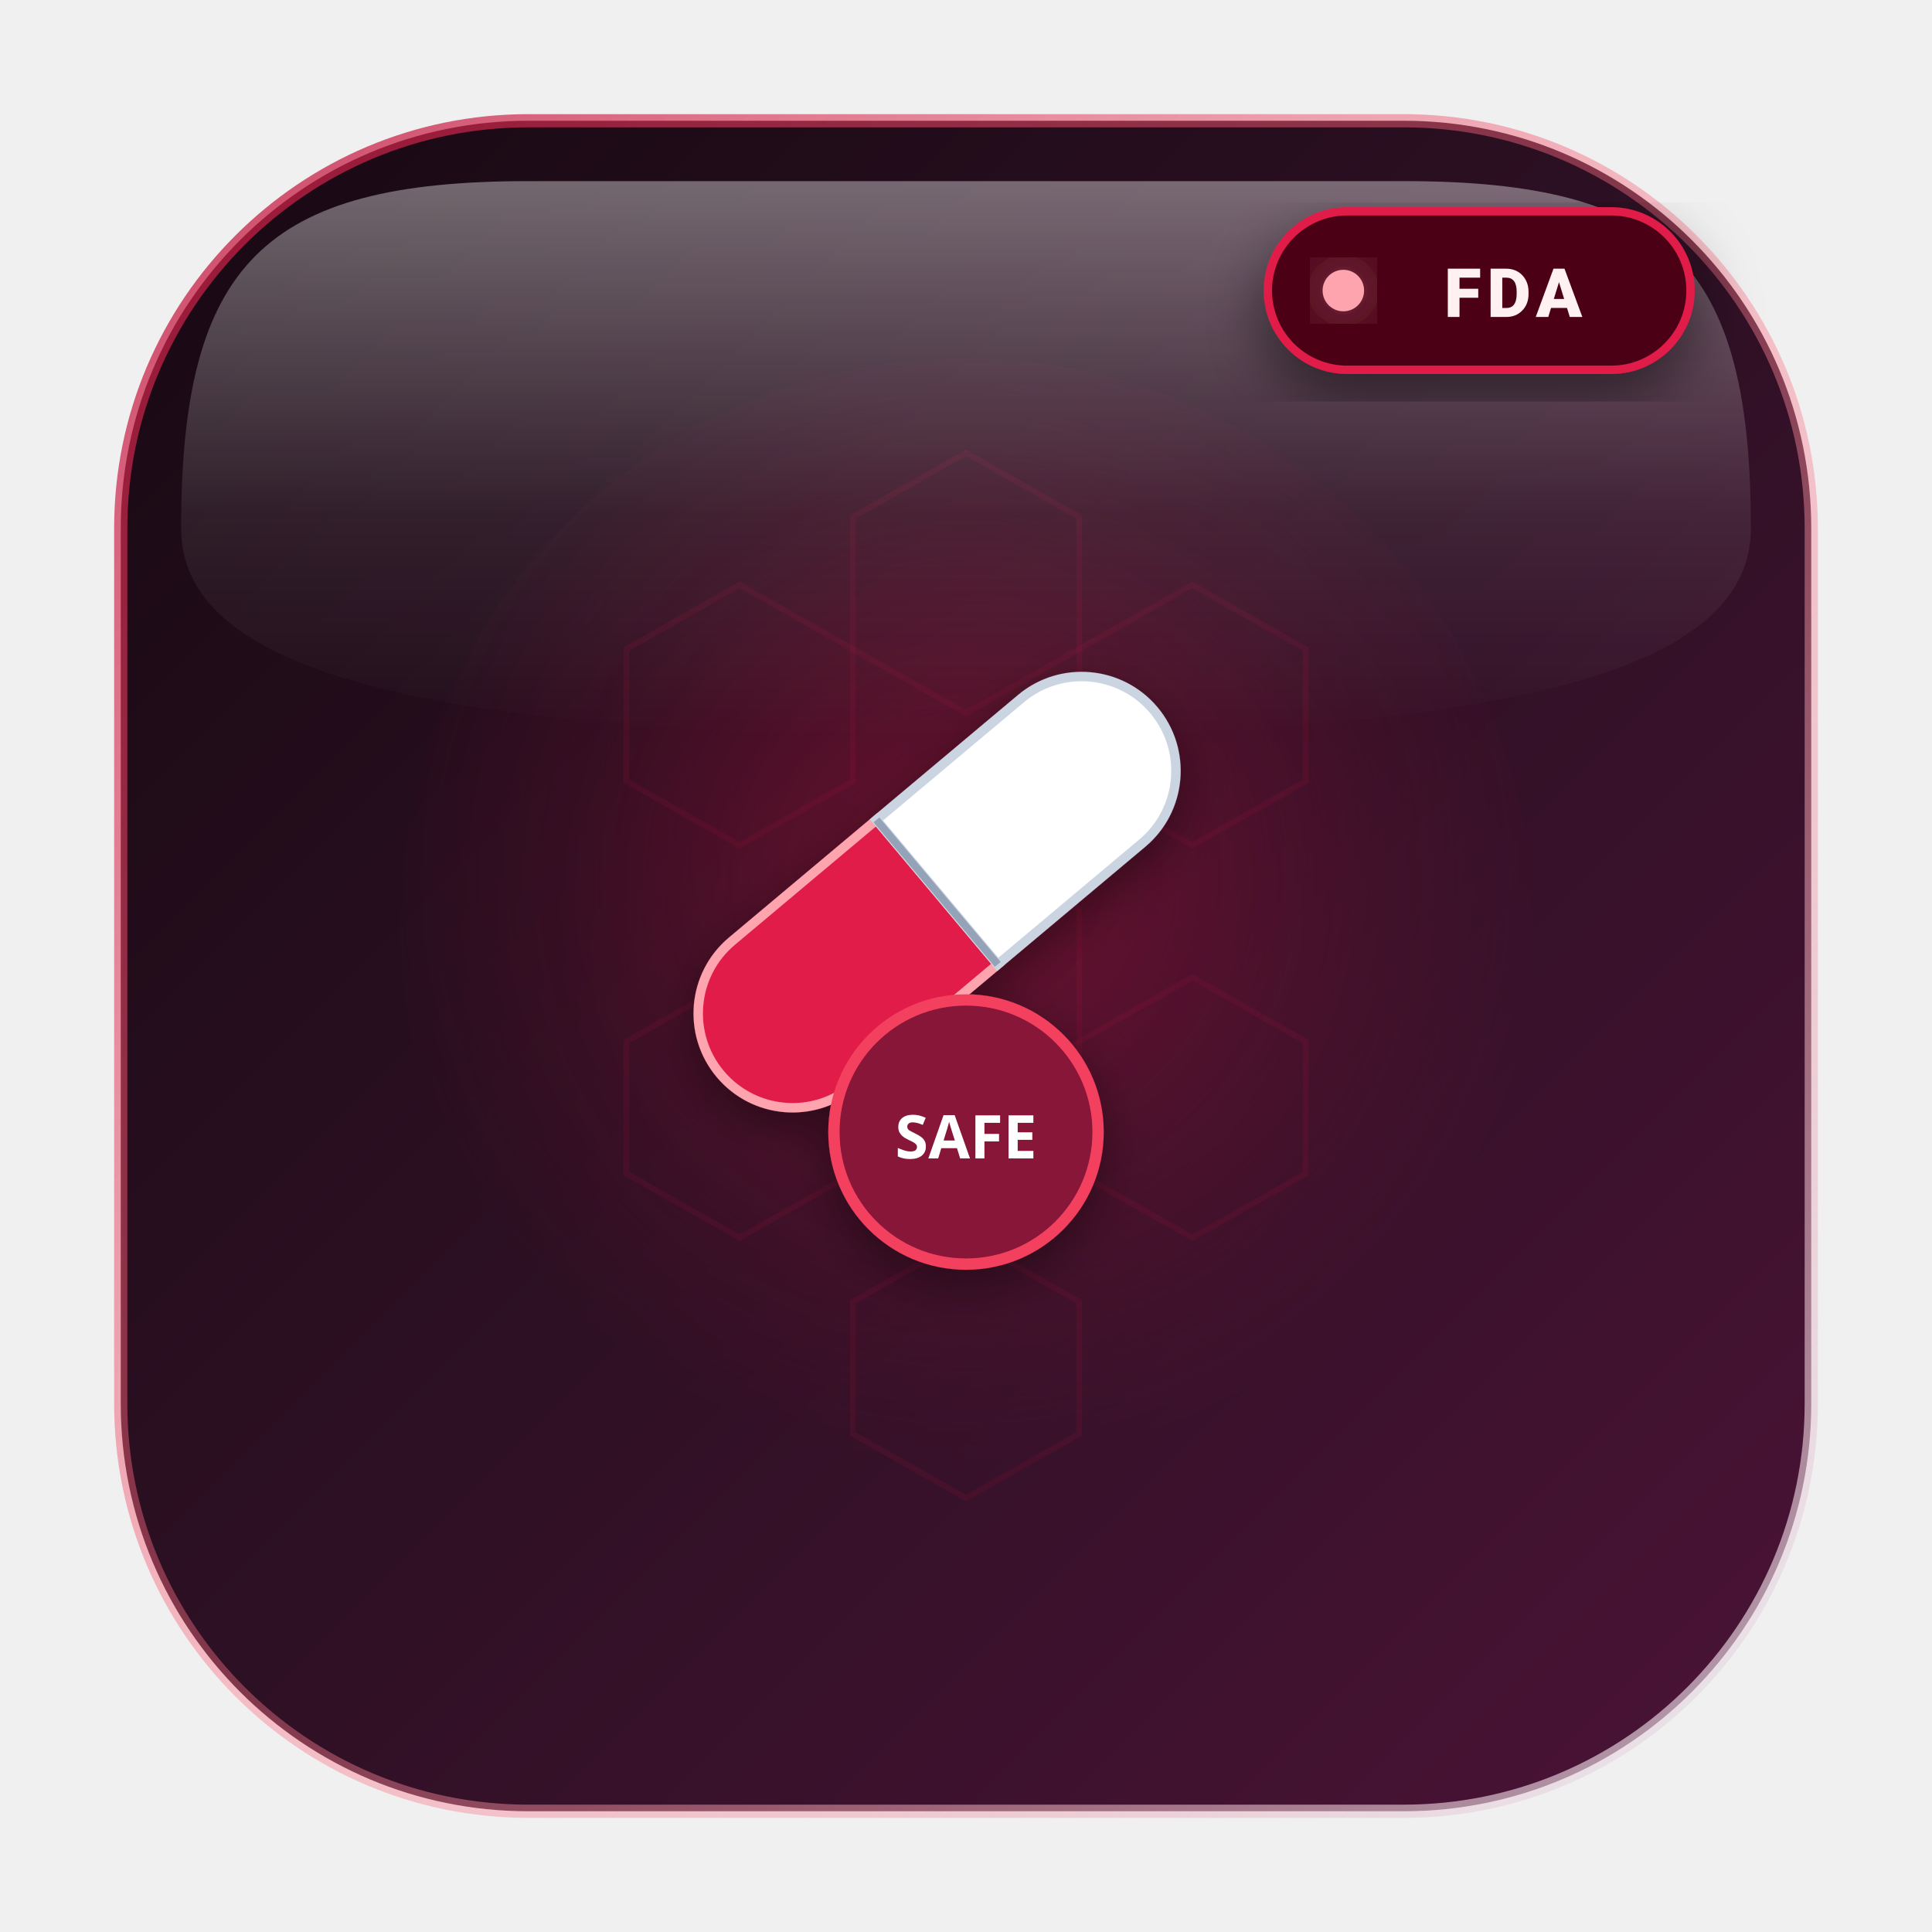
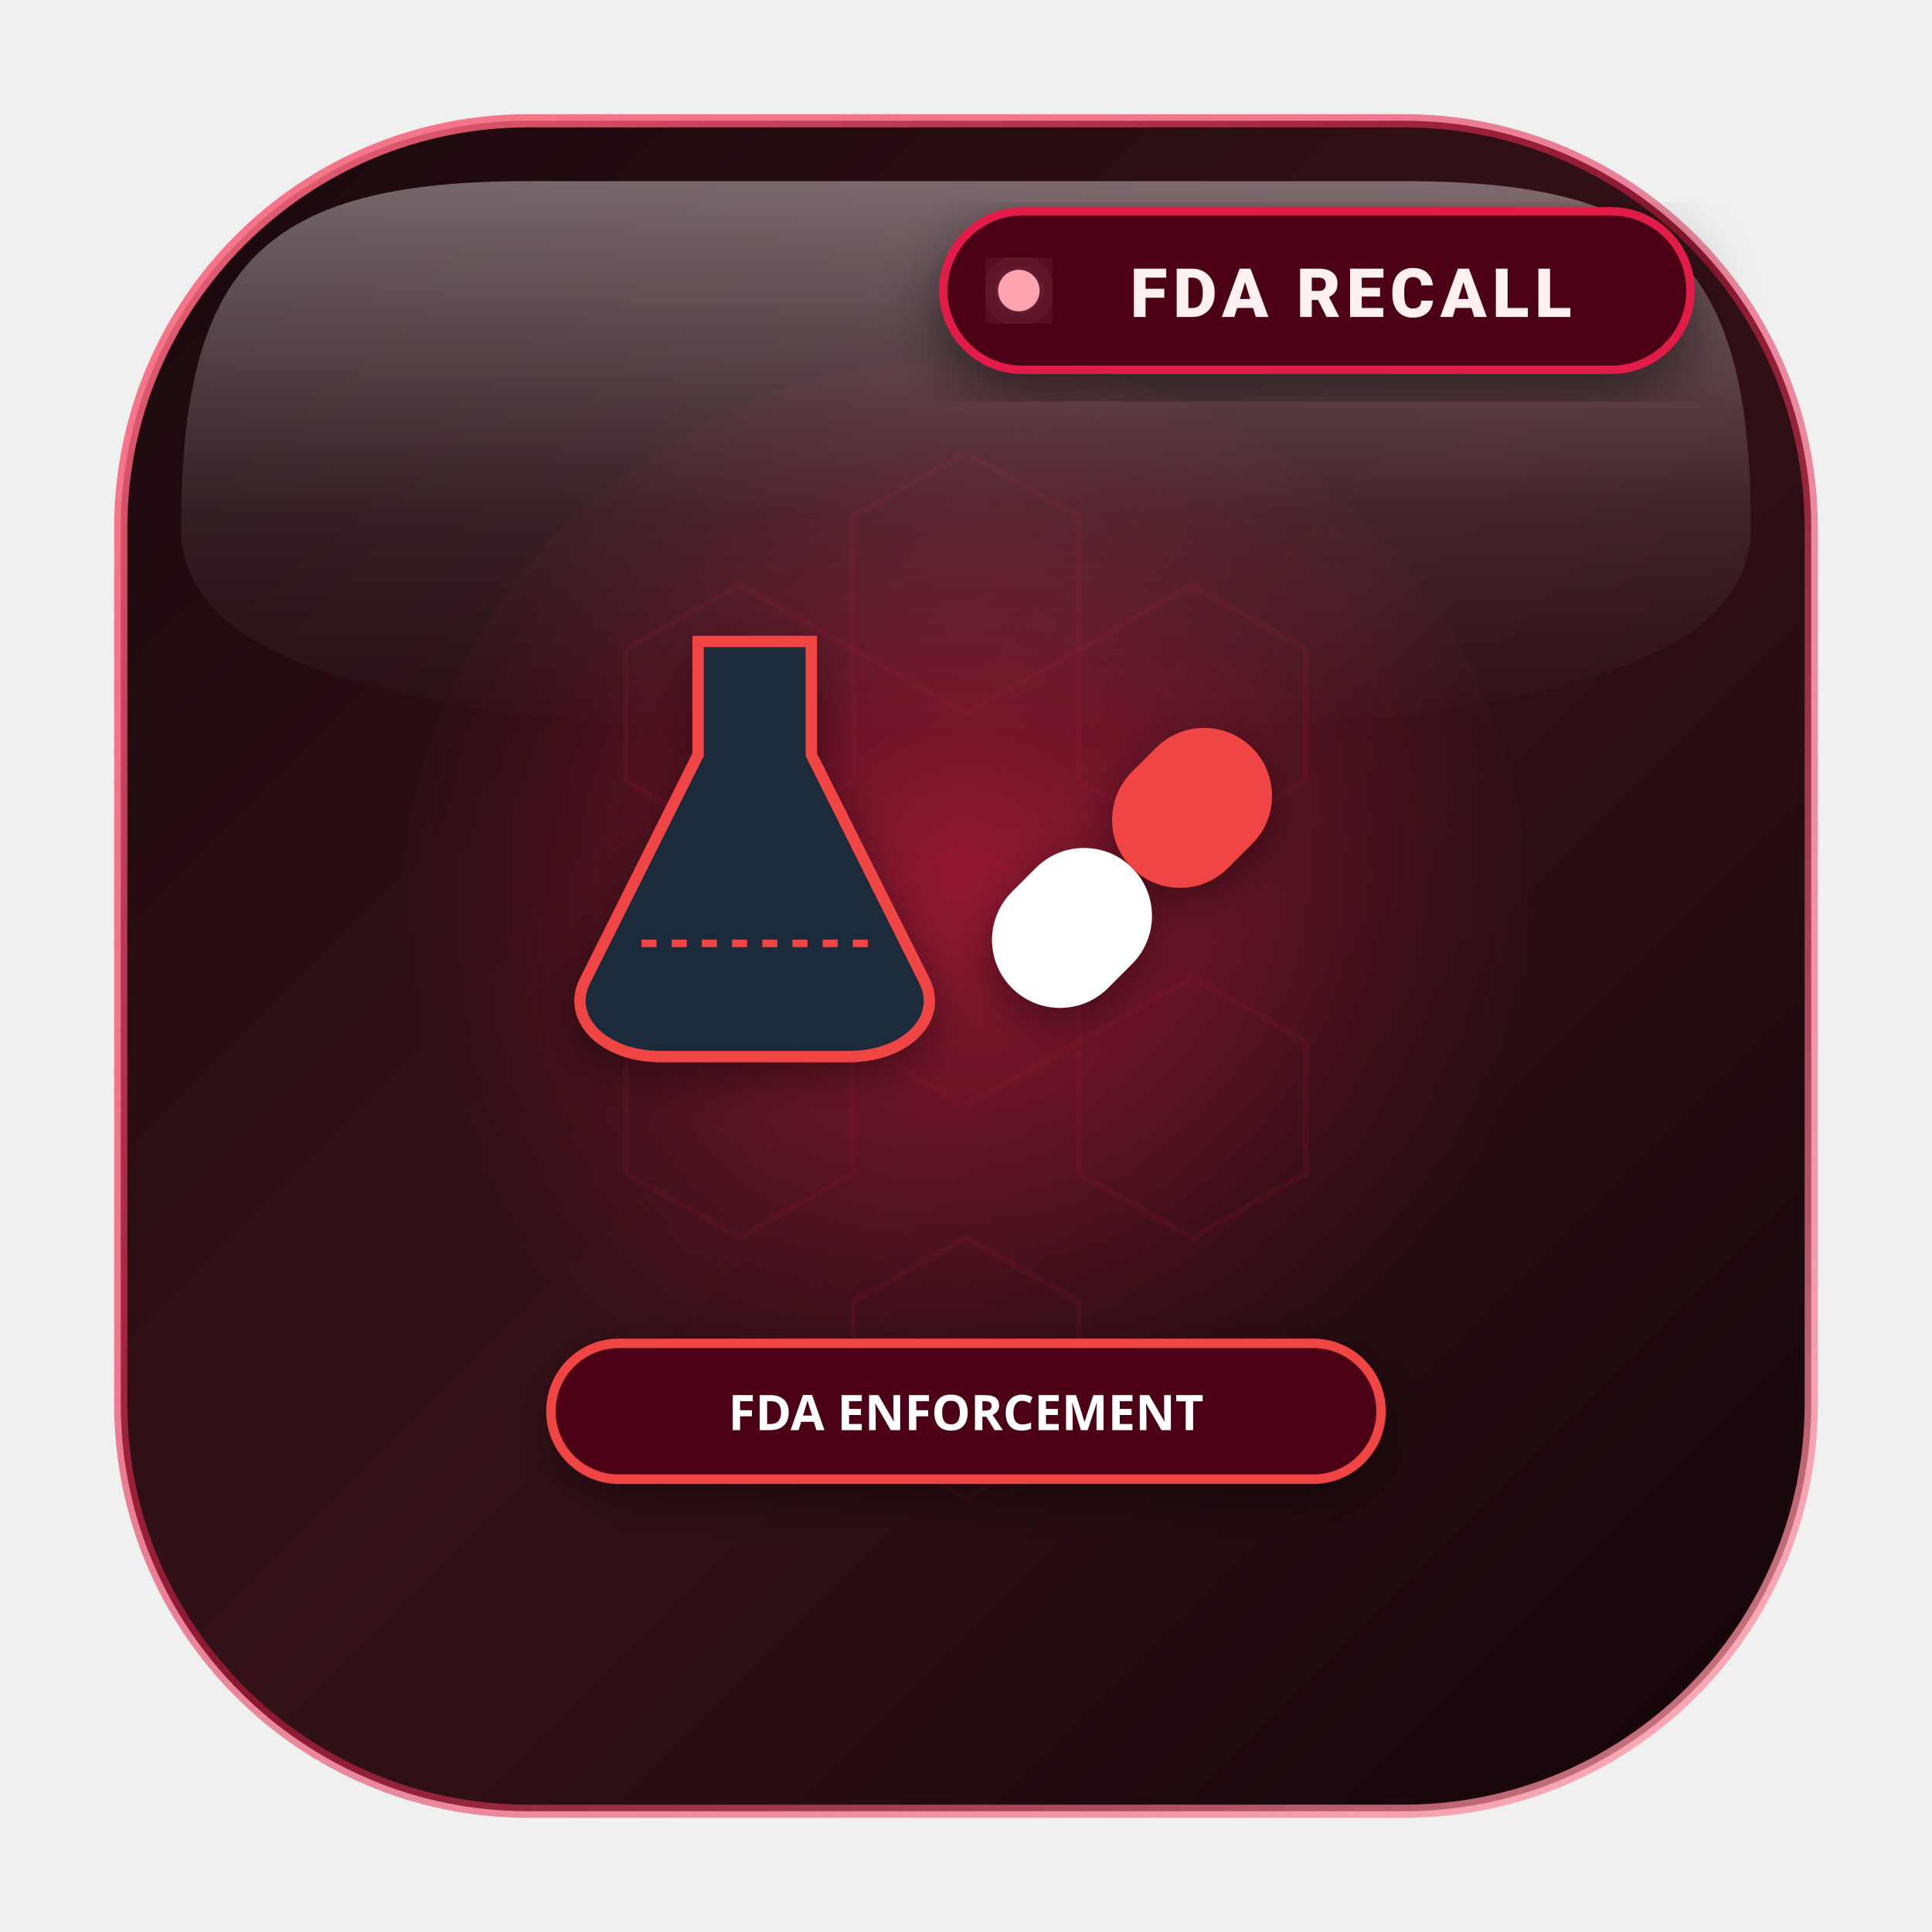
<svg xmlns="http://www.w3.org/2000/svg" viewBox="0 0 512 512" width="512" height="512">
  <defs>
    <linearGradient id="bgGrad_fda_food_and_drug_enforcement_monitor" x1="0%" y1="0%" x2="100%" y2="100%">
-       <stop offset="0%" stop-color="#170912" />
-       <stop offset="50%" stop-color="#2E1024" />
-       <stop offset="100%" stop-color="#4C1337" />
+       <stop offset="0%" stop-color="#1A080C" />
+       <stop offset="50%" stop-color="#341118" />
+       <stop offset="100%" stop-color="#120508" />
    </linearGradient>
    <linearGradient id="borderGrad_fda_food_and_drug_enforcement_monitor" x1="0%" y1="0%" x2="100%" y2="100%">
-       <stop offset="0%" stop-color="#BE123C" stop-opacity="0.8" />
-       <stop offset="50%" stop-color="#FB7185" stop-opacity="0.4" />
-       <stop offset="100%" stop-color="#E2E8F0" stop-opacity="0.7" />
+       <stop offset="0%" stop-color="#FB7185" stop-opacity="0.95" />
+       <stop offset="50%" stop-color="#E11D48" stop-opacity="0.5" />
+       <stop offset="100%" stop-color="#FDA4AF" stop-opacity="0.8" />
    </linearGradient>
    <radialGradient id="glowOrb_fda_food_and_drug_enforcement_monitor" cx="50%" cy="46%" r="52%">
-       <stop offset="0%" stop-color="#9F1239" stop-opacity="0.55" />
-       <stop offset="70%" stop-color="#9F1239" stop-opacity="0.12" />
-       <stop offset="100%" stop-color="#9F1239" stop-opacity="0.0" />
+       <stop offset="0%" stop-color="#E11D48" stop-opacity="0.55" />
+       <stop offset="70%" stop-color="#E11D48" stop-opacity="0.12" />
+       <stop offset="100%" stop-color="#E11D48" stop-opacity="0.0" />
    </radialGradient>
    <linearGradient id="specularGrad_fda_food_and_drug_enforcement_monitor" x1="50%" y1="0%" x2="50%" y2="100%">
      <stop offset="0%" stop-color="#FFFFFF" stop-opacity="0.38" />
      <stop offset="60%" stop-color="#FFFFFF" stop-opacity="0.08" />
      <stop offset="100%" stop-color="#FFFFFF" stop-opacity="0.0" />
    </linearGradient>
    <filter id="heroShadow_fda_food_and_drug_enforcement_monitor" x="-30%" y="-30%" width="160%" height="160%">
      <feDropShadow dx="0" dy="16" stdDeviation="18" flood-color="#000000" flood-opacity="0.65" />
      <feDropShadow dx="0" dy="4" stdDeviation="6" flood-color="#000000" flood-opacity="0.4" />
    </filter>
    <filter id="softGlow_fda_food_and_drug_enforcement_monitor" x="-30%" y="-30%" width="160%" height="160%">
      <feGaussianBlur stdDeviation="8" result="blur" />
      <feComposite in="SourceGraphic" in2="blur" operator="over" />
    </filter>
    <filter id="badgeShadow_fda_food_and_drug_enforcement_monitor" x="-20%" y="-20%" width="140%" height="140%">
      <feDropShadow dx="0" dy="6" stdDeviation="8" flood-color="#000000" flood-opacity="0.5" />
    </filter>
  </defs>
  <rect x="32" y="32" width="448" height="448" rx="108" ry="108" fill="url(#bgGrad_fda_food_and_drug_enforcement_monitor)" stroke="url(#borderGrad_fda_food_and_drug_enforcement_monitor)" stroke-width="3.5" />
  <circle cx="256" cy="245" r="150" fill="url(#glowOrb_fda_food_and_drug_enforcement_monitor)" />
  <g stroke="#BE123C" stroke-opacity="0.12" fill="none" stroke-width="1.5">
    <polygon points="256,120 286,137 286,172 256,189 226,172 226,137" />
    <polygon points="196,155 226,172 226,207 196,224 166,207 166,172" />
    <polygon points="316,155 346,172 346,207 316,224 286,207 286,172" />
    <polygon points="256,224 286,241 286,276 256,293 226,276 226,241" />
    <polygon points="196,259 226,276 226,311 196,328 166,311 166,276" />
    <polygon points="316,259 346,276 346,311 316,328 286,311 286,276" />
    <polygon points="256,328 286,345 286,380 256,397 226,380 226,345" />
  </g>
  <path d="M 48 140 C 48 70, 70 48, 140 48 L 372 48 C 442 48, 464 70, 464 140 C 464 175, 410 195, 256 195 C 102 195, 48 175, 48 140 Z" fill="url(#specularGrad_fda_food_and_drug_enforcement_monitor)" />
  <g filter="url(#heroShadow_fda_food_and_drug_enforcement_monitor)">
-     <g transform="translate(256, 230) rotate(-40)">
-       <path d="M -60 -25 L -10 -25 L -10 25 L -60 25 A 25 25 0 0 1 -60 -25 Z" fill="#E11D48" stroke="#FDA4AF" stroke-width="2.5" />
-       <path d="M -10 -25 L 40 -25 A 25 25 0 0 1 40 25 L -10 25 Z" fill="#FFFFFF" stroke="#CBD5E1" stroke-width="2.5" />
-       <line x1="-10" y1="-25" x2="-10" y2="25" stroke="#94A3B8" stroke-width="2" />
+     <g transform="translate(200, 230)">
+       <path d="M -15 -60 L 15 -60 L 15 -30 L 45 30 C 50 40, 40 50, 25 50 L -25 50 C -40 50, -50 40, -45 30 L -15 -30 Z" fill="#1E293B" stroke="#EF4444" stroke-width="3" />
+       <line x1="-30" y1="20" x2="30" y2="20" stroke="#EF4444" stroke-width="2" stroke-dasharray="4 4" />
    </g>
-     <circle cx="256" cy="300" r="35" fill="#881337" stroke="#F43F5E" stroke-width="3" />
-     <text x="256" y="307" font-family="sans-serif" font-weight="900" font-size="16" fill="#FFFFFF" text-anchor="middle">SAFE</text>
+     <g transform="translate(300, 230) rotate(45)">
+       <rect x="-18" y="-45" width="36" height="45" rx="18" fill="#EF4444" />
+       <rect x="-18" y="0" width="36" height="45" rx="18" fill="#FFFFFF" />
+     </g>
+     <rect x="146" y="356" width="220" height="36" rx="18" fill="#4C0519" stroke="#EF4444" stroke-width="2.5" />
+     <text x="256" y="379" font-family="sans-serif" font-weight="900" font-size="13" fill="#FFFFFF" text-anchor="middle">FDA ENFORCEMENT</text>
  </g>
  <g filter="url(#badgeShadow_fda_food_and_drug_enforcement_monitor)">
-     <rect x="336" y="56" width="112" height="42" rx="21" fill="#4C0519" stroke="#E11D48" stroke-width="2.2" />
-     <circle cx="356" cy="77" r="5.5" fill="#FDA4AF" filter="url(#softGlow_fda_food_and_drug_enforcement_monitor)" />
-     <text x="401" y="84" font-family="-apple-system, BlinkMacSystemFont, 'SF Pro Display', 'Segoe UI', Roboto, sans-serif" font-weight="900" font-size="18" text-anchor="middle" fill="#FFF1F2" letter-spacing="1.5">FDA</text>
+     <rect x="250" y="56" width="198" height="42" rx="21" fill="#4C0519" stroke="#E11D48" stroke-width="2.2" />
+     <circle cx="270" cy="77" r="5.5" fill="#FDA4AF" filter="url(#softGlow_fda_food_and_drug_enforcement_monitor)" />
+     <text x="358" y="84" font-family="-apple-system, BlinkMacSystemFont, 'SF Pro Display', 'Segoe UI', Roboto, sans-serif" font-weight="900" font-size="18" text-anchor="middle" fill="#FFF1F2" letter-spacing="1.5">FDA RECALL</text>
  </g>
</svg>
